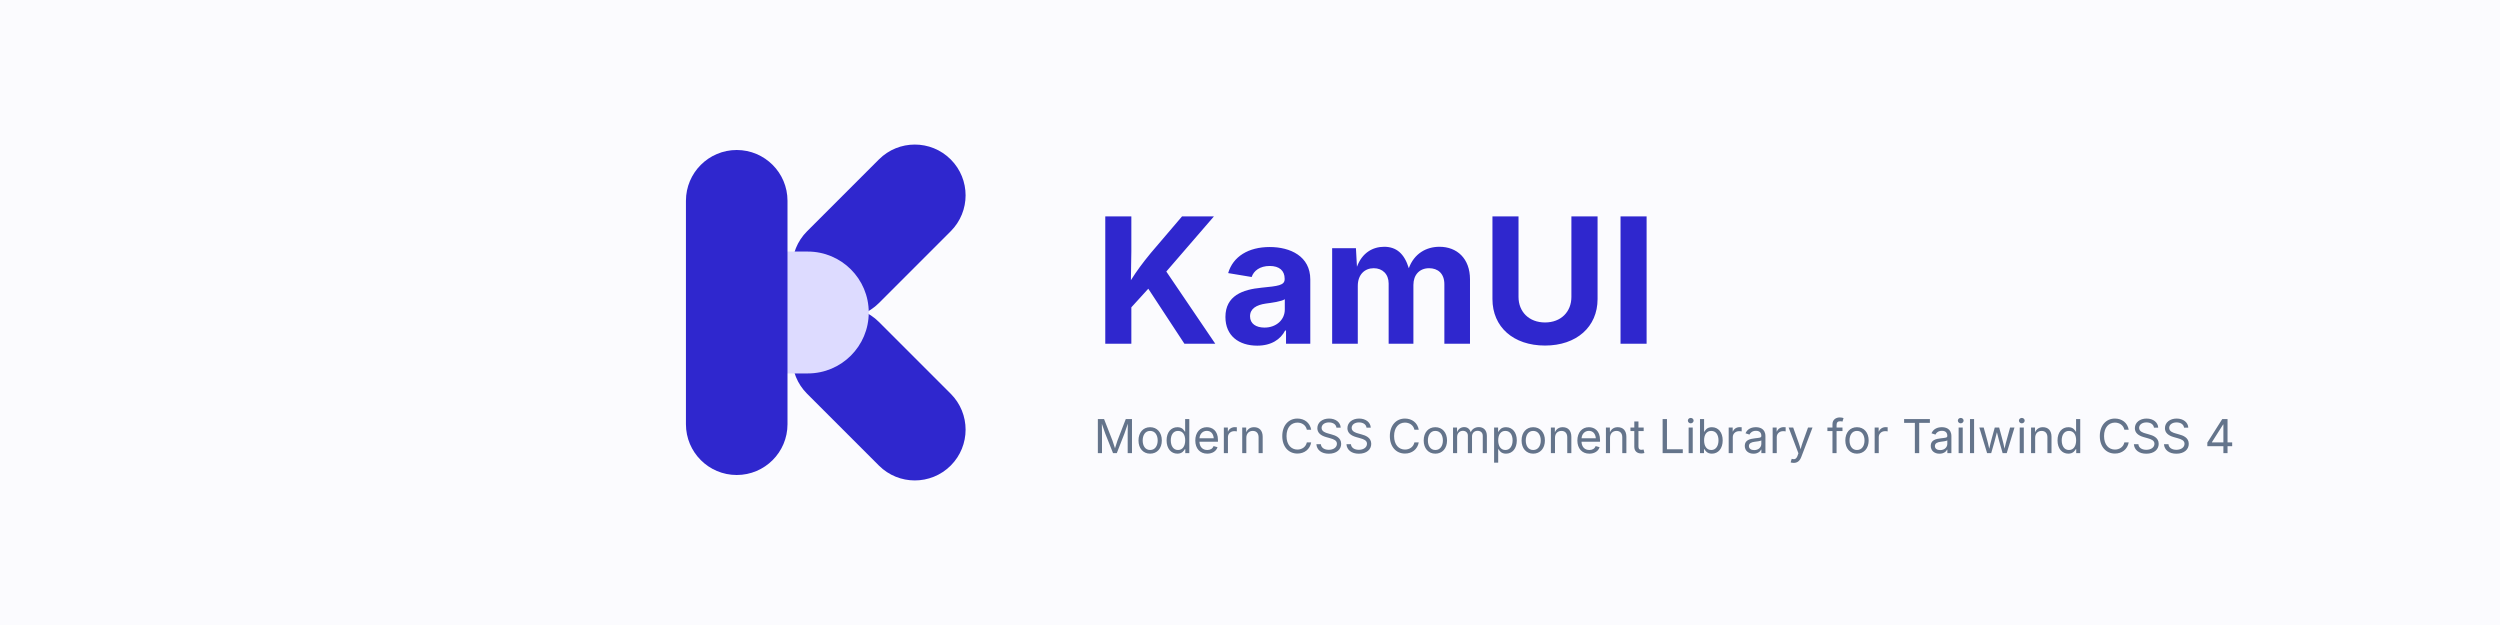
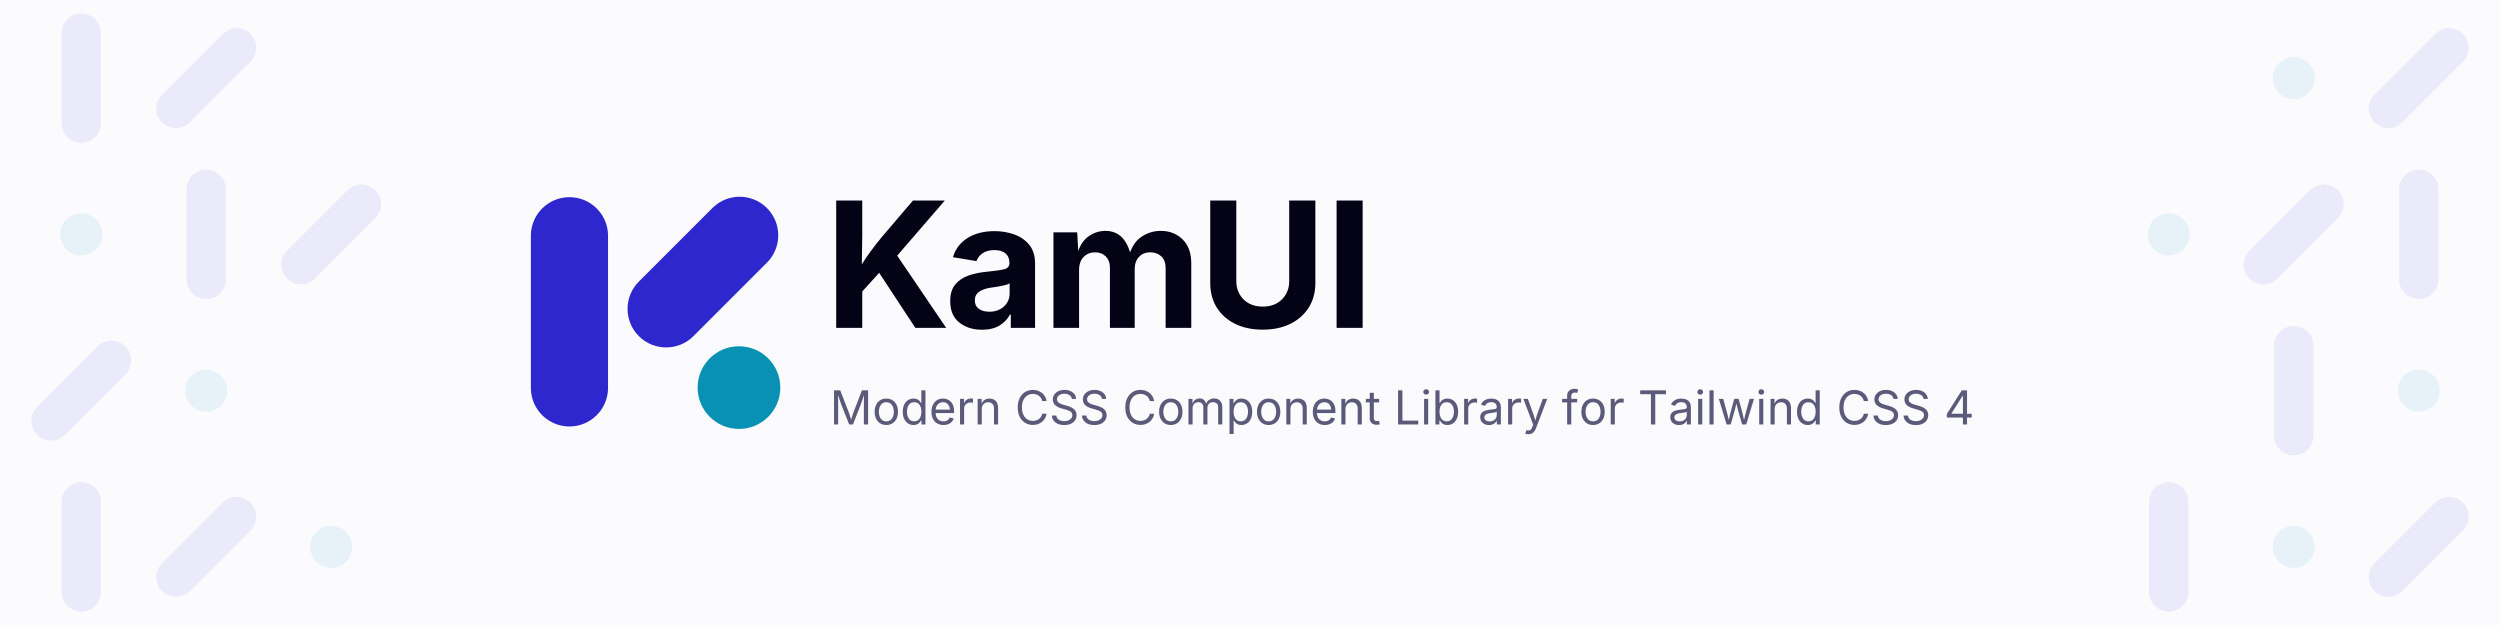
- <svg xmlns="http://www.w3.org/2000/svg" width="800" height="200" viewBox="0 0 800 200">
-   <path fill="#fbfbfe" d="M0 0h800v200H0z" />
-   <g transform="matrix(.65 0 0 .65 200 35)">
-     <rect x="100" y="10" width="50" height="100" rx="25" transform="rotate(45 125 60)" fill="#2f27ce" />
-     <rect x="100" y="90" width="50" height="100" rx="25" transform="rotate(-45 125 140)" fill="#2f27ce" />
-     <rect x="40" y="70" width="80" height="60" rx="30" fill="#dddbff" />
-     <rect x="30" y="20" width="50" height="160" rx="25" fill="#2f27ce" />
-   </g>
-   <text x="150" y="75" font-family="Inter, -apple-system, BlinkMacSystemFont, 'Segoe UI', Roboto, sans-serif" font-size="56" font-weight="700" fill="#2f27ce" transform="translate(200 35)">KamUI</text>
-   <text x="150" y="110" font-family="Inter, -apple-system, BlinkMacSystemFont, 'Segoe UI', Roboto, sans-serif" font-size="15" font-weight="400" fill="#64748b" transform="translate(200 35)">Modern CSS Component Library for Tailwind CSS 4</text>
+ <svg xmlns="http://www.w3.org/2000/svg" viewBox="0 0 800 200" width="800" height="200" role="img" aria-labelledby="t">
+   <rect width="800" height="200" rx="0" fill="#fbfbfe" />
+   <path fill="#2f27ce" fill-opacity="0.08" d="M19.7 10.6L19.7 39.4A6.3 6.3 0 0 0 32.3 39.4L32.3 10.6A6.3 6.3 0 0 0 19.7 10.6Z" />
+   <path fill="#2f27ce" fill-opacity="0.08" d="M768.55 39.35L788.35 19.55A6.3 6.3 0 0 0 779.45 10.65L759.65 30.45A6.3 6.3 0 0 0 768.55 39.35Z" />
+   <path fill="#0891b2" fill-opacity="0.08" d="M19.26 75a6.74 6.74 0 1 0 13.48 0a6.74 6.74 0 1 0 -13.48 0Z" />
+   <path fill="#2f27ce" fill-opacity="0.08" d="M767.7 60.6L767.7 89.4A6.3 6.3 0 0 0 780.3 89.4L780.3 60.6A6.3 6.3 0 0 0 767.7 60.6Z" />
+   <path fill="#2f27ce" fill-opacity="0.08" d="M20.55 139.35L40.35 119.55A6.3 6.3 0 0 0 31.45 110.65L11.65 130.45A6.3 6.3 0 0 0 20.55 139.35Z" />
+   <path fill="#0891b2" fill-opacity="0.08" d="M767.26 125a6.74 6.74 0 1 0 13.48 0a6.74 6.74 0 1 0 -13.48 0Z" />
+   <path fill="#2f27ce" fill-opacity="0.08" d="M19.7 160.6L19.7 189.4A6.3 6.3 0 0 0 32.3 189.4L32.3 160.6A6.3 6.3 0 0 0 19.7 160.6Z" />
+   <path fill="#2f27ce" fill-opacity="0.08" d="M768.55 189.35L788.35 169.55A6.3 6.3 0 0 0 779.45 160.65L759.65 180.45A6.3 6.3 0 0 0 768.55 189.35Z" />
+   <path fill="#2f27ce" fill-opacity="0.08" d="M60.55 39.35L80.35 19.55A6.3 6.3 0 0 0 71.45 10.65L51.65 30.45A6.3 6.3 0 0 0 60.55 39.35Z" />
+   <path fill="#0891b2" fill-opacity="0.08" d="M727.26 25a6.74 6.74 0 1 0 13.48 0a6.74 6.74 0 1 0 -13.48 0Z" />
+   <path fill="#2f27ce" fill-opacity="0.08" d="M59.7 60.6L59.7 89.4A6.3 6.3 0 0 0 72.3 89.4L72.3 60.6A6.3 6.3 0 0 0 59.7 60.6Z" />
+   <path fill="#2f27ce" fill-opacity="0.08" d="M728.55 89.35L748.35 69.55A6.3 6.3 0 0 0 739.45 60.65L719.65 80.45A6.3 6.3 0 0 0 728.55 89.35Z" />
+   <path fill="#0891b2" fill-opacity="0.08" d="M59.26 125a6.74 6.74 0 1 0 13.48 0a6.74 6.74 0 1 0 -13.48 0Z" />
+   <path fill="#2f27ce" fill-opacity="0.08" d="M727.7 110.6L727.7 139.4A6.3 6.3 0 0 0 740.3 139.4L740.3 110.6A6.3 6.3 0 0 0 727.7 110.6Z" />
+   <path fill="#2f27ce" fill-opacity="0.08" d="M60.55 189.35L80.35 169.55A6.3 6.3 0 0 0 71.45 160.65L51.65 180.45A6.3 6.3 0 0 0 60.55 189.35Z" />
+   <path fill="#0891b2" fill-opacity="0.08" d="M727.26 175a6.74 6.74 0 1 0 13.48 0a6.74 6.74 0 1 0 -13.48 0Z" />
+   <path fill="#2f27ce" fill-opacity="0.08" d="M100.55 89.35L120.35 69.55A6.3 6.3 0 0 0 111.45 60.65L91.65 80.45A6.3 6.3 0 0 0 100.55 89.35Z" />
+   <path fill="#0891b2" fill-opacity="0.08" d="M687.26 75a6.74 6.74 0 1 0 13.48 0a6.74 6.74 0 1 0 -13.48 0Z" />
+   <path fill="#0891b2" fill-opacity="0.08" d="M99.26 175a6.74 6.74 0 1 0 13.48 0a6.74 6.74 0 1 0 -13.48 0Z" />
+   <path fill="#2f27ce" fill-opacity="0.08" d="M687.7 160.6L687.7 189.4A6.3 6.3 0 0 0 700.3 189.4L700.3 160.6A6.3 6.3 0 0 0 687.7 160.6Z" />
+   <path fill="#2f27ce" d="M169.88 75.09L169.88 124.47A12.35 12.35 0 0 0 194.57 124.47L194.57 75.09A12.35 12.35 0 0 0 169.88 75.09ZM221.83 107.63L245.64 83.82A12.35 12.35 0 0 0 228.18 66.36L204.36 90.17A12.35 12.35 0 0 0 221.83 107.63Z" />
+   <path fill="#0891b2" d="M223.24 124.03a13.23 13.23 0 1 0 26.46 0a13.23 13.23 0 1 0 -26.46 0Z" />
+   <path fill="#040316" d="M267.584 104.915V64.172H275.924V75.301L275.788 84.571Q277.127 82.438 278.631 80.387Q280.135 78.336 282.159 75.875L292.139 64.172H302.338L287.108 81.809L302.776 104.915H292.905L281.338 87.305L275.924 93.266V104.915ZM314.242 105.516Q309.867 105.516 306.968 103.206Q304.07 100.895 304.07 96.356Q304.07 92.938 305.71 90.997Q307.351 89.055 309.976 88.153Q312.601 87.25 315.609 86.977Q319.546 86.594 321.283 86.17Q323.019 85.747 323.019 84.243V84.106Q323.019 82.165 321.775 81.098Q320.531 80.032 318.234 80.032Q315.855 80.032 314.406 81.057Q312.957 82.083 312.464 83.559L304.945 82.301Q306.121 78.336 309.634 76.149Q313.148 73.961 318.261 73.961Q321.542 73.961 324.509 75Q327.476 76.04 329.349 78.323Q331.222 80.606 331.222 84.325V104.915H323.457V100.676H323.183Q322.062 102.809 319.847 104.163Q317.632 105.516 314.242 105.516ZM316.566 99.747Q319.437 99.747 321.255 98.079Q323.074 96.411 323.074 93.977V90.668Q322.582 91.024 321.474 91.284Q320.367 91.543 319.136 91.749Q317.906 91.954 317.003 92.063Q314.734 92.391 313.339 93.348Q311.945 94.305 311.945 96.137Q311.945 97.915 313.244 98.831Q314.542 99.747 316.566 99.747ZM337.102 104.915V74.344H344.704L345.032 80.278Q346.262 76.942 348.641 75.411Q351.02 73.879 353.754 73.879Q359.551 73.879 361.629 80.743Q362.915 77.215 365.608 75.547Q368.301 73.879 371.446 73.879Q375.657 73.879 378.432 76.6Q381.208 79.321 381.208 84.297V104.915H373.004V85.856Q373.004 83.286 371.596 82.014Q370.188 80.743 368.137 80.743Q365.813 80.743 364.46 82.219Q363.106 83.696 363.106 86.102V104.915H355.176V85.637Q355.176 83.395 353.85 82.069Q352.524 80.743 350.419 80.743Q348.258 80.743 346.782 82.206Q345.305 83.668 345.305 86.43V104.915ZM404.095 105.489Q399.009 105.489 395.236 103.629Q391.463 101.77 389.371 98.42Q387.279 95.071 387.279 90.614V64.172H395.619V89.93Q395.619 93.485 397.929 95.795Q400.24 98.106 404.095 98.106Q407.924 98.106 410.234 95.795Q412.545 93.485 412.545 89.93V64.172H420.912V90.614Q420.912 95.071 418.793 98.42Q416.674 101.77 412.9 103.629Q409.127 105.489 404.095 105.489ZM436.047 64.172V104.915H427.707V64.172Z" />
+   <path fill="#5c5a7a" d="M266.891 135.828V124.915H268.869L271.557 131.799Q271.711 132.195 271.938 132.905Q272.165 133.616 272.363 134.282Q272.553 133.638 272.78 132.924Q273.007 132.209 273.168 131.799L275.82 124.915H277.805V135.828H276.435V129.595Q276.435 128.994 276.45 128.123Q276.464 127.251 276.486 126.401Q276.186 127.339 275.882 128.225Q275.578 129.111 275.388 129.595L272.949 135.828H271.74L269.264 129.595Q269.081 129.133 268.785 128.258Q268.488 127.383 268.166 126.423Q268.18 127.2 268.199 128.082Q268.217 128.965 268.217 129.595V135.828ZM283.613 136.003Q282.499 136.003 281.661 135.476Q280.822 134.949 280.353 133.997Q279.885 133.044 279.885 131.785Q279.885 130.503 280.353 129.547Q280.822 128.591 281.661 128.064Q282.499 127.537 283.613 127.537Q284.733 127.537 285.576 128.064Q286.418 128.591 286.887 129.547Q287.355 130.503 287.355 131.785Q287.355 133.044 286.887 133.997Q286.418 134.949 285.576 135.476Q284.733 136.003 283.613 136.003ZM283.613 134.824Q284.44 134.824 284.975 134.399Q285.51 133.975 285.766 133.282Q286.022 132.59 286.022 131.785Q286.022 130.972 285.766 130.272Q285.51 129.573 284.975 129.144Q284.44 128.716 283.613 128.716Q282.792 128.716 282.265 129.144Q281.738 129.573 281.481 130.269Q281.225 130.964 281.225 131.785Q281.225 132.59 281.481 133.282Q281.738 133.975 282.265 134.399Q282.792 134.824 283.613 134.824ZM292.343 136.003Q291.325 136.003 290.541 135.483Q289.758 134.963 289.318 134.011Q288.879 133.059 288.879 131.755Q288.879 130.459 289.322 129.51Q289.765 128.562 290.549 128.049Q291.332 127.537 292.35 127.537Q293.149 127.537 293.618 127.8Q294.086 128.064 294.339 128.397Q294.592 128.73 294.723 128.95H294.826V124.915H296.144V135.828H294.87V134.561H294.723Q294.592 134.788 294.332 135.128Q294.072 135.469 293.599 135.736Q293.127 136.003 292.343 136.003ZM292.541 134.824Q293.654 134.824 294.247 133.967Q294.841 133.11 294.841 131.741Q294.841 130.386 294.258 129.551Q293.676 128.716 292.541 128.716Q291.764 128.716 291.248 129.119Q290.732 129.521 290.475 130.206Q290.219 130.891 290.219 131.741Q290.219 132.598 290.479 133.297Q290.739 133.997 291.259 134.41Q291.779 134.824 292.541 134.824ZM301.901 136.003Q300.715 136.003 299.854 135.476Q298.993 134.949 298.528 134.004Q298.063 133.059 298.063 131.799Q298.063 130.54 298.517 129.58Q298.972 128.621 299.803 128.079Q300.634 127.537 301.747 127.537Q302.399 127.537 303.033 127.753Q303.666 127.969 304.183 128.448Q304.699 128.928 305.007 129.712Q305.314 130.496 305.314 131.631V132.18H299.396Q299.448 133.462 300.132 134.147Q300.817 134.832 301.909 134.832Q302.634 134.832 303.157 134.513Q303.681 134.194 303.908 133.572L305.182 133.923Q304.897 134.854 304.029 135.428Q303.161 136.003 301.901 136.003ZM299.404 131.067H303.974Q303.879 130.02 303.318 129.364Q302.758 128.708 301.747 128.708Q301.044 128.708 300.535 129.038Q300.026 129.368 299.733 129.902Q299.44 130.437 299.404 131.067ZM307.204 135.828V127.639H308.478V128.899H308.566Q308.793 128.276 309.376 127.899Q309.958 127.522 310.69 127.522Q310.837 127.522 311.038 127.529Q311.24 127.537 311.357 127.544V128.87Q311.298 128.855 311.064 128.826Q310.829 128.796 310.566 128.796Q309.68 128.796 309.101 129.335Q308.522 129.873 308.522 130.701V135.828ZM314.169 130.92V135.828H312.851V127.639H314.118L314.125 129.155Q314.521 128.284 315.162 127.91Q315.803 127.537 316.63 127.537Q317.875 127.537 318.637 128.306Q319.399 129.075 319.399 130.627V135.828H318.08V130.737Q318.08 129.792 317.586 129.258Q317.092 128.723 316.235 128.723Q315.348 128.723 314.759 129.298Q314.169 129.873 314.169 130.92ZM330.51 135.974Q329.111 135.974 328.016 135.297Q326.921 134.619 326.295 133.363Q325.668 132.107 325.668 130.378Q325.668 128.643 326.295 127.386Q326.921 126.13 328.016 125.449Q329.111 124.768 330.51 124.768Q331.616 124.768 332.542 125.197Q333.469 125.625 334.095 126.423Q334.721 127.222 334.911 128.35H333.52Q333.366 127.603 332.923 127.09Q332.48 126.577 331.85 126.317Q331.22 126.057 330.51 126.057Q329.528 126.057 328.737 126.555Q327.946 127.053 327.485 128.016Q327.023 128.979 327.023 130.378Q327.023 131.77 327.488 132.733Q327.953 133.696 328.744 134.191Q329.535 134.685 330.51 134.685Q331.227 134.685 331.854 134.421Q332.48 134.158 332.923 133.645Q333.366 133.132 333.52 132.393H334.911Q334.721 133.499 334.102 134.304Q333.483 135.11 332.557 135.542Q331.63 135.974 330.51 135.974ZM340.544 136.018Q338.771 136.018 337.724 135.179Q336.677 134.341 336.581 132.971H338.01Q338.068 133.586 338.427 133.986Q338.786 134.385 339.346 134.579Q339.907 134.773 340.544 134.773Q341.284 134.773 341.873 134.531Q342.463 134.29 342.807 133.85Q343.151 133.411 343.151 132.832Q343.151 132.305 342.855 131.975Q342.558 131.646 342.067 131.433Q341.576 131.221 340.991 131.06L339.672 130.686Q338.354 130.312 337.621 129.617Q336.889 128.921 336.889 127.837Q336.889 126.914 337.387 126.222Q337.885 125.53 338.735 125.149Q339.584 124.768 340.639 124.768Q341.716 124.768 342.543 125.149Q343.371 125.53 343.851 126.185Q344.33 126.841 344.36 127.668H342.997Q342.902 126.87 342.236 126.434Q341.569 125.999 340.595 125.999Q339.533 125.999 338.888 126.5Q338.244 127.002 338.244 127.771Q338.244 128.342 338.599 128.69Q338.954 129.038 339.441 129.232Q339.929 129.426 340.324 129.536L341.415 129.836Q341.855 129.954 342.386 130.159Q342.917 130.364 343.4 130.704Q343.884 131.045 344.195 131.569Q344.506 132.092 344.506 132.854Q344.506 133.748 344.041 134.465Q343.576 135.183 342.69 135.601Q341.804 136.018 340.544 136.018ZM350.168 136.018Q348.395 136.018 347.348 135.179Q346.301 134.341 346.205 132.971H347.634Q347.692 133.586 348.051 133.986Q348.41 134.385 348.97 134.579Q349.531 134.773 350.168 134.773Q350.908 134.773 351.497 134.531Q352.087 134.29 352.431 133.85Q352.775 133.411 352.775 132.832Q352.775 132.305 352.479 131.975Q352.182 131.646 351.691 131.433Q351.201 131.221 350.615 131.06L349.296 130.686Q347.978 130.312 347.245 129.617Q346.513 128.921 346.513 127.837Q346.513 126.914 347.011 126.222Q347.509 125.53 348.359 125.149Q349.208 124.768 350.263 124.768Q351.34 124.768 352.167 125.149Q352.995 125.53 353.475 126.185Q353.954 126.841 353.984 127.668H352.621Q352.526 126.87 351.86 126.434Q351.193 125.999 350.219 125.999Q349.157 125.999 348.513 126.5Q347.868 127.002 347.868 127.771Q347.868 128.342 348.223 128.69Q348.578 129.038 349.065 129.232Q349.553 129.426 349.948 129.536L351.039 129.836Q351.479 129.954 352.01 130.159Q352.541 130.364 353.024 130.704Q353.508 131.045 353.819 131.569Q354.13 132.092 354.13 132.854Q354.13 133.748 353.665 134.465Q353.2 135.183 352.314 135.601Q351.428 136.018 350.168 136.018ZM364.933 135.974Q363.534 135.974 362.44 135.297Q361.345 134.619 360.718 133.363Q360.092 132.107 360.092 130.378Q360.092 128.643 360.718 127.386Q361.345 126.13 362.44 125.449Q363.534 124.768 364.933 124.768Q366.039 124.768 366.966 125.197Q367.892 125.625 368.519 126.423Q369.145 127.222 369.335 128.35H367.944Q367.79 127.603 367.347 127.09Q366.904 126.577 366.274 126.317Q365.644 126.057 364.933 126.057Q363.952 126.057 363.161 126.555Q362.37 127.053 361.909 128.016Q361.447 128.979 361.447 130.378Q361.447 131.77 361.912 132.733Q362.377 133.696 363.168 134.191Q363.959 134.685 364.933 134.685Q365.651 134.685 366.277 134.421Q366.904 134.158 367.347 133.645Q367.79 133.132 367.944 132.393H369.335Q369.145 133.499 368.526 134.304Q367.907 135.11 366.981 135.542Q366.054 135.974 364.933 135.974ZM374.645 136.003Q373.532 136.003 372.693 135.476Q371.855 134.949 371.386 133.997Q370.917 133.044 370.917 131.785Q370.917 130.503 371.386 129.547Q371.855 128.591 372.693 128.064Q373.532 127.537 374.645 127.537Q375.766 127.537 376.608 128.064Q377.451 128.591 377.919 129.547Q378.388 130.503 378.388 131.785Q378.388 133.044 377.919 133.997Q377.451 134.949 376.608 135.476Q375.766 136.003 374.645 136.003ZM374.645 134.824Q375.473 134.824 376.008 134.399Q376.542 133.975 376.799 133.282Q377.055 132.59 377.055 131.785Q377.055 130.972 376.799 130.272Q376.542 129.573 376.008 129.144Q375.473 128.716 374.645 128.716Q373.825 128.716 373.298 129.144Q372.77 129.573 372.514 130.269Q372.258 130.964 372.258 131.785Q372.258 132.59 372.514 133.282Q372.77 133.975 373.298 134.399Q373.825 134.824 374.645 134.824ZM380.307 135.828V127.639H381.589L381.596 129.141Q381.896 128.313 382.53 127.903Q383.163 127.493 383.888 127.493Q384.694 127.493 385.225 127.95Q385.756 128.408 385.976 129.163Q386.269 128.386 386.968 127.939Q387.668 127.493 388.554 127.493Q389.264 127.493 389.85 127.8Q390.436 128.108 390.784 128.73Q391.132 129.353 391.132 130.305V135.828H389.814V130.342Q389.814 129.456 389.316 129.075Q388.818 128.694 388.159 128.694Q387.331 128.694 386.855 129.199Q386.379 129.705 386.379 130.481V135.828H385.06V130.21Q385.06 129.529 384.606 129.111Q384.152 128.694 383.456 128.694Q382.739 128.694 382.182 129.192Q381.625 129.69 381.625 130.671V135.828ZM393.447 138.889V127.639H394.721V128.95H394.868Q395.007 128.73 395.256 128.397Q395.505 128.064 395.973 127.8Q396.442 127.537 397.241 127.537Q398.266 127.537 399.046 128.049Q399.826 128.562 400.269 129.51Q400.712 130.459 400.712 131.755Q400.712 133.059 400.273 134.011Q399.833 134.963 399.053 135.483Q398.273 136.003 397.248 136.003Q396.472 136.003 395.995 135.736Q395.519 135.469 395.263 135.128Q395.007 134.788 394.868 134.561H394.765V138.889ZM397.05 134.824Q397.819 134.824 398.336 134.41Q398.852 133.997 399.112 133.297Q399.372 132.598 399.372 131.741Q399.372 130.891 399.116 130.206Q398.859 129.521 398.343 129.119Q397.826 128.716 397.05 128.716Q395.922 128.716 395.336 129.551Q394.75 130.386 394.75 131.741Q394.75 133.11 395.344 133.967Q395.937 134.824 397.05 134.824ZM405.964 136.003Q404.85 136.003 404.012 135.476Q403.173 134.949 402.704 133.997Q402.236 133.044 402.236 131.785Q402.236 130.503 402.704 129.547Q403.173 128.591 404.012 128.064Q404.85 127.537 405.964 127.537Q407.084 127.537 407.927 128.064Q408.769 128.591 409.238 129.547Q409.706 130.503 409.706 131.785Q409.706 133.044 409.238 133.997Q408.769 134.949 407.927 135.476Q407.084 136.003 405.964 136.003ZM405.964 134.824Q406.791 134.824 407.326 134.399Q407.861 133.975 408.117 133.282Q408.373 132.59 408.373 131.785Q408.373 130.972 408.117 130.272Q407.861 129.573 407.326 129.144Q406.791 128.716 405.964 128.716Q405.143 128.716 404.616 129.144Q404.089 129.573 403.832 130.269Q403.576 130.964 403.576 131.785Q403.576 132.59 403.832 133.282Q404.089 133.975 404.616 134.399Q405.143 134.824 405.964 134.824ZM412.944 130.92V135.828H411.625V127.639H412.892L412.9 129.155Q413.295 128.284 413.936 127.91Q414.577 127.537 415.405 127.537Q416.65 127.537 417.411 128.306Q418.173 129.075 418.173 130.627V135.828H416.855V130.737Q416.855 129.792 416.36 129.258Q415.866 128.723 415.009 128.723Q414.123 128.723 413.533 129.298Q412.944 129.873 412.944 130.92ZM423.93 136.003Q422.743 136.003 421.883 135.476Q421.022 134.949 420.557 134.004Q420.092 133.059 420.092 131.799Q420.092 130.54 420.546 129.58Q421 128.621 421.832 128.079Q422.663 127.537 423.776 127.537Q424.428 127.537 425.062 127.753Q425.695 127.969 426.211 128.448Q426.728 128.928 427.035 129.712Q427.343 130.496 427.343 131.631V132.18H421.425Q421.476 133.462 422.161 134.147Q422.846 134.832 423.937 134.832Q424.662 134.832 425.186 134.513Q425.71 134.194 425.937 133.572L427.211 133.923Q426.926 134.854 426.058 135.428Q425.19 136.003 423.93 136.003ZM421.432 131.067H426.003Q425.908 130.02 425.347 129.364Q424.787 128.708 423.776 128.708Q423.073 128.708 422.564 129.038Q422.055 129.368 421.762 129.902Q421.469 130.437 421.432 131.067ZM430.551 130.92V135.828H429.233V127.639H430.5L430.507 129.155Q430.903 128.284 431.544 127.91Q432.184 127.537 433.012 127.537Q434.257 127.537 435.019 128.306Q435.781 129.075 435.781 130.627V135.828H434.462V130.737Q434.462 129.792 433.968 129.258Q433.473 128.723 432.617 128.723Q431.73 128.723 431.141 129.298Q430.551 129.873 430.551 130.92ZM441.318 127.639V128.767H439.633V133.704Q439.633 134.253 439.857 134.506Q440.08 134.758 440.6 134.758Q440.724 134.758 440.919 134.729Q441.113 134.7 441.274 134.67L441.545 135.784Q441.34 135.857 441.08 135.894Q440.82 135.93 440.563 135.93Q439.501 135.93 438.908 135.37Q438.315 134.81 438.315 133.806V128.767H437.084V127.639H438.315V125.691H439.633V127.639ZM447.382 135.828V124.915H448.774V134.597H453.827V135.828ZM455.702 135.828V127.639H457.021V135.828ZM456.369 126.299Q455.995 126.299 455.724 126.042Q455.453 125.786 455.453 125.427Q455.453 125.061 455.724 124.808Q455.995 124.556 456.369 124.556Q456.75 124.556 457.021 124.808Q457.292 125.061 457.292 125.427Q457.292 125.786 457.021 126.042Q456.75 126.299 456.369 126.299ZM463.137 136.003Q462.36 136.003 461.884 135.736Q461.408 135.469 461.152 135.128Q460.895 134.788 460.756 134.561H460.61V135.828H459.335V124.915H460.654V128.95H460.756Q460.895 128.73 461.144 128.397Q461.393 128.064 461.862 127.8Q462.331 127.537 463.129 127.537Q464.155 127.537 464.935 128.049Q465.715 128.562 466.158 129.51Q466.601 130.459 466.601 131.755Q466.601 133.059 466.161 134.011Q465.722 134.963 464.942 135.483Q464.162 136.003 463.137 136.003ZM462.939 134.824Q463.708 134.824 464.224 134.41Q464.741 133.997 465.001 133.297Q465.261 132.598 465.261 131.741Q465.261 130.891 465.004 130.206Q464.748 129.521 464.232 129.119Q463.715 128.716 462.939 128.716Q461.811 128.716 461.225 129.551Q460.639 130.386 460.639 131.741Q460.639 133.11 461.232 133.967Q461.826 134.824 462.939 134.824ZM468.52 135.828V127.639H469.794V128.899H469.882Q470.109 128.276 470.691 127.899Q471.274 127.522 472.006 127.522Q472.153 127.522 472.354 127.529Q472.555 127.537 472.673 127.544V128.87Q472.614 128.855 472.38 128.826Q472.145 128.796 471.882 128.796Q470.995 128.796 470.417 129.335Q469.838 129.873 469.838 130.701V135.828ZM476.459 136.018Q475.683 136.018 475.049 135.725Q474.416 135.432 474.042 134.868Q473.669 134.304 473.669 133.499Q473.669 132.795 473.947 132.356Q474.225 131.917 474.69 131.664Q475.156 131.411 475.72 131.287Q476.284 131.162 476.855 131.089Q477.587 130.994 478.049 130.942Q478.51 130.891 478.733 130.767Q478.957 130.642 478.957 130.342V130.298Q478.957 129.536 478.525 129.115Q478.093 128.694 477.243 128.694Q476.357 128.694 475.859 129.078Q475.361 129.463 475.17 129.895L473.903 129.478Q474.218 128.73 474.753 128.309Q475.287 127.888 475.932 127.712Q476.576 127.537 477.206 127.537Q477.617 127.537 478.14 127.635Q478.664 127.734 479.151 128.027Q479.638 128.32 479.957 128.895Q480.275 129.47 480.275 130.43V135.828H478.979V134.714H478.891Q478.752 135.0 478.444 135.304Q478.137 135.608 477.646 135.813Q477.155 136.018 476.459 136.018ZM476.686 134.854Q477.419 134.854 477.924 134.568Q478.43 134.282 478.693 133.824Q478.957 133.367 478.957 132.869V131.733Q478.876 131.829 478.605 131.906Q478.334 131.982 477.986 132.041Q477.638 132.1 477.313 132.14Q476.987 132.18 476.796 132.202Q476.32 132.261 475.906 132.404Q475.493 132.546 475.243 132.821Q474.994 133.096 474.994 133.564Q474.994 134.202 475.474 134.528Q475.954 134.854 476.686 134.854ZM482.59 135.828V127.639H483.864V128.899H483.952Q484.179 128.276 484.761 127.899Q485.344 127.522 486.076 127.522Q486.222 127.522 486.424 127.529Q486.625 127.537 486.743 127.544V128.87Q486.684 128.855 486.45 128.826Q486.215 128.796 485.951 128.796Q485.065 128.796 484.487 129.335Q483.908 129.873 483.908 130.701V135.828ZM488.105 138.794 488.442 137.651 488.581 137.688Q489.189 137.849 489.628 137.64Q490.068 137.432 490.368 136.553L490.602 135.872L487.475 127.639H488.918L490.661 132.495Q490.851 133.03 491.002 133.557Q491.152 134.084 491.291 134.597Q491.43 134.084 491.58 133.557Q491.73 133.03 491.921 132.495L493.679 127.639H495.114L491.518 137.051Q491.144 138.025 490.544 138.486Q489.943 138.948 489.072 138.948Q488.72 138.948 488.464 138.896Q488.207 138.845 488.105 138.794ZM504.694 127.639V128.767H502.805V135.828H501.486V128.767H499.875V127.639H501.486V126.548Q501.486 125.837 501.819 125.361Q502.153 124.885 502.687 124.644Q503.222 124.402 503.815 124.402Q504.284 124.402 504.592 124.479Q504.899 124.556 505.046 124.622L504.68 125.75Q504.577 125.713 504.412 125.669Q504.247 125.625 503.969 125.625Q503.361 125.625 503.083 125.936Q502.805 126.248 502.805 126.841V127.639ZM509.77 136.003Q508.657 136.003 507.818 135.476Q506.979 134.949 506.511 133.997Q506.042 133.044 506.042 131.785Q506.042 130.503 506.511 129.547Q506.979 128.591 507.818 128.064Q508.657 127.537 509.77 127.537Q510.89 127.537 511.733 128.064Q512.575 128.591 513.044 129.547Q513.513 130.503 513.513 131.785Q513.513 133.044 513.044 133.997Q512.575 134.949 511.733 135.476Q510.89 136.003 509.77 136.003ZM509.77 134.824Q510.597 134.824 511.132 134.399Q511.667 133.975 511.923 133.282Q512.18 132.59 512.18 131.785Q512.18 130.972 511.923 130.272Q511.667 129.573 511.132 129.144Q510.597 128.716 509.77 128.716Q508.95 128.716 508.422 129.144Q507.895 129.573 507.638 130.269Q507.382 130.964 507.382 131.785Q507.382 132.59 507.638 133.282Q507.895 133.975 508.422 134.399Q508.95 134.824 509.77 134.824ZM515.431 135.828V127.639H516.706V128.899H516.794Q517.021 128.276 517.603 127.899Q518.185 127.522 518.918 127.522Q519.064 127.522 519.266 127.529Q519.467 127.537 519.584 127.544V128.87Q519.526 128.855 519.291 128.826Q519.057 128.796 518.793 128.796Q517.907 128.796 517.328 129.335Q516.75 129.873 516.75 130.701V135.828ZM524.858 126.145V124.915H533.105V126.145H529.684V135.828H528.293V126.145ZM537.272 136.018Q536.496 136.018 535.862 135.725Q535.229 135.432 534.855 134.868Q534.482 134.304 534.482 133.499Q534.482 132.795 534.76 132.356Q535.038 131.917 535.503 131.664Q535.969 131.411 536.533 131.287Q537.097 131.162 537.668 131.089Q538.4 130.994 538.862 130.942Q539.323 130.891 539.546 130.767Q539.77 130.642 539.77 130.342V130.298Q539.77 129.536 539.338 129.115Q538.906 128.694 538.056 128.694Q537.17 128.694 536.672 129.078Q536.174 129.463 535.983 129.895L534.716 129.478Q535.031 128.73 535.566 128.309Q536.1 127.888 536.745 127.712Q537.389 127.537 538.019 127.537Q538.43 127.537 538.953 127.635Q539.477 127.734 539.964 128.027Q540.451 128.32 540.77 128.895Q541.088 129.47 541.088 130.43V135.828H539.792V134.714H539.704Q539.565 135.0 539.257 135.304Q538.95 135.608 538.459 135.813Q537.968 136.018 537.272 136.018ZM537.499 134.854Q538.232 134.854 538.737 134.568Q539.243 134.282 539.506 133.824Q539.77 133.367 539.77 132.869V131.733Q539.689 131.829 539.418 131.906Q539.147 131.982 538.799 132.041Q538.451 132.1 538.126 132.14Q537.8 132.18 537.609 132.202Q537.133 132.261 536.719 132.404Q536.305 132.546 536.056 132.821Q535.807 133.096 535.807 133.564Q535.807 134.202 536.287 134.528Q536.767 134.854 537.499 134.854ZM543.403 135.828V127.639H544.721V135.828ZM544.069 126.299Q543.696 126.299 543.425 126.042Q543.154 125.786 543.154 125.427Q543.154 125.061 543.425 124.808Q543.696 124.556 544.069 124.556Q544.45 124.556 544.721 124.808Q544.992 125.061 544.992 125.427Q544.992 125.786 544.721 126.042Q544.45 126.299 544.069 126.299ZM548.354 124.915V135.828H547.035V124.915ZM552.507 135.828 550.024 127.639H551.423L552.419 131.213Q552.595 131.851 552.8 132.645Q553.005 133.44 553.202 134.414Q553.4 133.477 553.594 132.686Q553.788 131.895 553.979 131.213L554.96 127.639H556.367L557.333 131.213Q557.509 131.873 557.703 132.66Q557.897 133.447 558.088 134.392Q558.293 133.455 558.494 132.667Q558.696 131.88 558.879 131.213L559.875 127.639H561.274L558.791 135.828H557.48L556.418 132.122Q556.213 131.418 556.026 130.671Q555.839 129.924 555.649 129.141Q555.466 129.924 555.272 130.679Q555.077 131.433 554.88 132.122L553.818 135.828ZM562.944 135.828V127.639H564.262V135.828ZM563.61 126.299Q563.237 126.299 562.966 126.042Q562.695 125.786 562.695 125.427Q562.695 125.061 562.966 124.808Q563.237 124.556 563.61 124.556Q563.991 124.556 564.262 124.808Q564.533 125.061 564.533 125.427Q564.533 125.786 564.262 126.042Q563.991 126.299 563.61 126.299ZM567.895 130.92V135.828H566.576V127.639H567.844L567.851 129.155Q568.246 128.284 568.887 127.91Q569.528 127.537 570.356 127.537Q571.601 127.537 572.363 128.306Q573.124 129.075 573.124 130.627V135.828H571.806V130.737Q571.806 129.792 571.312 129.258Q570.817 128.723 569.96 128.723Q569.074 128.723 568.484 129.298Q567.895 129.873 567.895 130.92ZM578.508 136.003Q577.49 136.003 576.706 135.483Q575.922 134.963 575.483 134.011Q575.043 133.059 575.043 131.755Q575.043 130.459 575.486 129.51Q575.93 128.562 576.713 128.049Q577.497 127.537 578.515 127.537Q579.313 127.537 579.782 127.8Q580.251 128.064 580.503 128.397Q580.756 128.73 580.888 128.95H580.991V124.915H582.309V135.828H581.034V134.561H580.888Q580.756 134.788 580.496 135.128Q580.236 135.469 579.764 135.736Q579.291 136.003 578.508 136.003ZM578.705 134.824Q579.819 134.824 580.412 133.967Q581.005 133.11 581.005 131.741Q581.005 130.386 580.423 129.551Q579.841 128.716 578.705 128.716Q577.929 128.716 577.413 129.119Q576.896 129.521 576.64 130.206Q576.384 130.891 576.384 131.741Q576.384 132.598 576.644 133.297Q576.904 133.997 577.424 134.41Q577.944 134.824 578.705 134.824ZM593.42 135.974Q592.021 135.974 590.926 135.297Q589.831 134.619 589.205 133.363Q588.578 132.107 588.578 130.378Q588.578 128.643 589.205 127.386Q589.831 126.13 590.926 125.449Q592.021 124.768 593.42 124.768Q594.526 124.768 595.452 125.197Q596.379 125.625 597.005 126.423Q597.631 127.222 597.822 128.35H596.43Q596.276 127.603 595.833 127.09Q595.39 126.577 594.76 126.317Q594.13 126.057 593.42 126.057Q592.438 126.057 591.647 126.555Q590.856 127.053 590.395 128.016Q589.933 128.979 589.933 130.378Q589.933 131.77 590.399 132.733Q590.864 133.696 591.655 134.191Q592.446 134.685 593.42 134.685Q594.138 134.685 594.764 134.421Q595.39 134.158 595.833 133.645Q596.276 133.132 596.43 132.393H597.822Q597.631 133.499 597.012 134.304Q596.393 135.11 595.467 135.542Q594.54 135.974 593.42 135.974ZM603.454 136.018Q601.681 136.018 600.634 135.179Q599.587 134.341 599.492 132.971H600.92Q600.978 133.586 601.337 133.986Q601.696 134.385 602.256 134.579Q602.817 134.773 603.454 134.773Q604.194 134.773 604.783 134.531Q605.373 134.29 605.717 133.85Q606.061 133.411 606.061 132.832Q606.061 132.305 605.765 131.975Q605.468 131.646 604.977 131.433Q604.487 131.221 603.901 131.06L602.582 130.686Q601.264 130.312 600.532 129.617Q599.799 128.921 599.799 127.837Q599.799 126.914 600.297 126.222Q600.795 125.53 601.645 125.149Q602.494 124.768 603.549 124.768Q604.626 124.768 605.453 125.149Q606.281 125.53 606.761 126.185Q607.241 126.841 607.27 127.668H605.908Q605.812 126.87 605.146 126.434Q604.479 125.999 603.505 125.999Q602.443 125.999 601.799 126.5Q601.154 127.002 601.154 127.771Q601.154 128.342 601.509 128.69Q601.865 129.038 602.352 129.232Q602.839 129.426 603.234 129.536L604.326 129.836Q604.765 129.954 605.296 130.159Q605.827 130.364 606.31 130.704Q606.794 131.045 607.105 131.569Q607.416 132.092 607.416 132.854Q607.416 133.748 606.951 134.465Q606.486 135.183 605.6 135.601Q604.714 136.018 603.454 136.018ZM613.078 136.018Q611.305 136.018 610.258 135.179Q609.211 134.341 609.116 132.971H610.544Q610.602 133.586 610.961 133.986Q611.32 134.385 611.88 134.579Q612.441 134.773 613.078 134.773Q613.818 134.773 614.407 134.531Q614.997 134.29 615.341 133.85Q615.685 133.411 615.685 132.832Q615.685 132.305 615.389 131.975Q615.092 131.646 614.601 131.433Q614.111 131.221 613.525 131.06L612.206 130.686Q610.888 130.312 610.156 129.617Q609.423 128.921 609.423 127.837Q609.423 126.914 609.921 126.222Q610.419 125.53 611.269 125.149Q612.118 124.768 613.173 124.768Q614.25 124.768 615.077 125.149Q615.905 125.53 616.385 126.185Q616.865 126.841 616.894 127.668H615.532Q615.436 126.87 614.77 126.434Q614.103 125.999 613.129 125.999Q612.067 125.999 611.423 126.5Q610.778 127.002 610.778 127.771Q610.778 128.342 611.133 128.69Q611.489 129.038 611.976 129.232Q612.463 129.426 612.858 129.536L613.95 129.836Q614.389 129.954 614.92 130.159Q615.451 130.364 615.934 130.704Q616.418 131.045 616.729 131.569Q617.04 132.092 617.04 132.854Q617.04 133.748 616.575 134.465Q616.11 135.183 615.224 135.601Q614.338 136.018 613.078 136.018ZM622.988 133.608V132.473L627.763 124.915H629.455V132.385H630.934V133.608H629.455V135.828H628.122V133.608ZM628.129 132.385V126.658H628.041L624.474 132.297V132.385Z" />
</svg>
